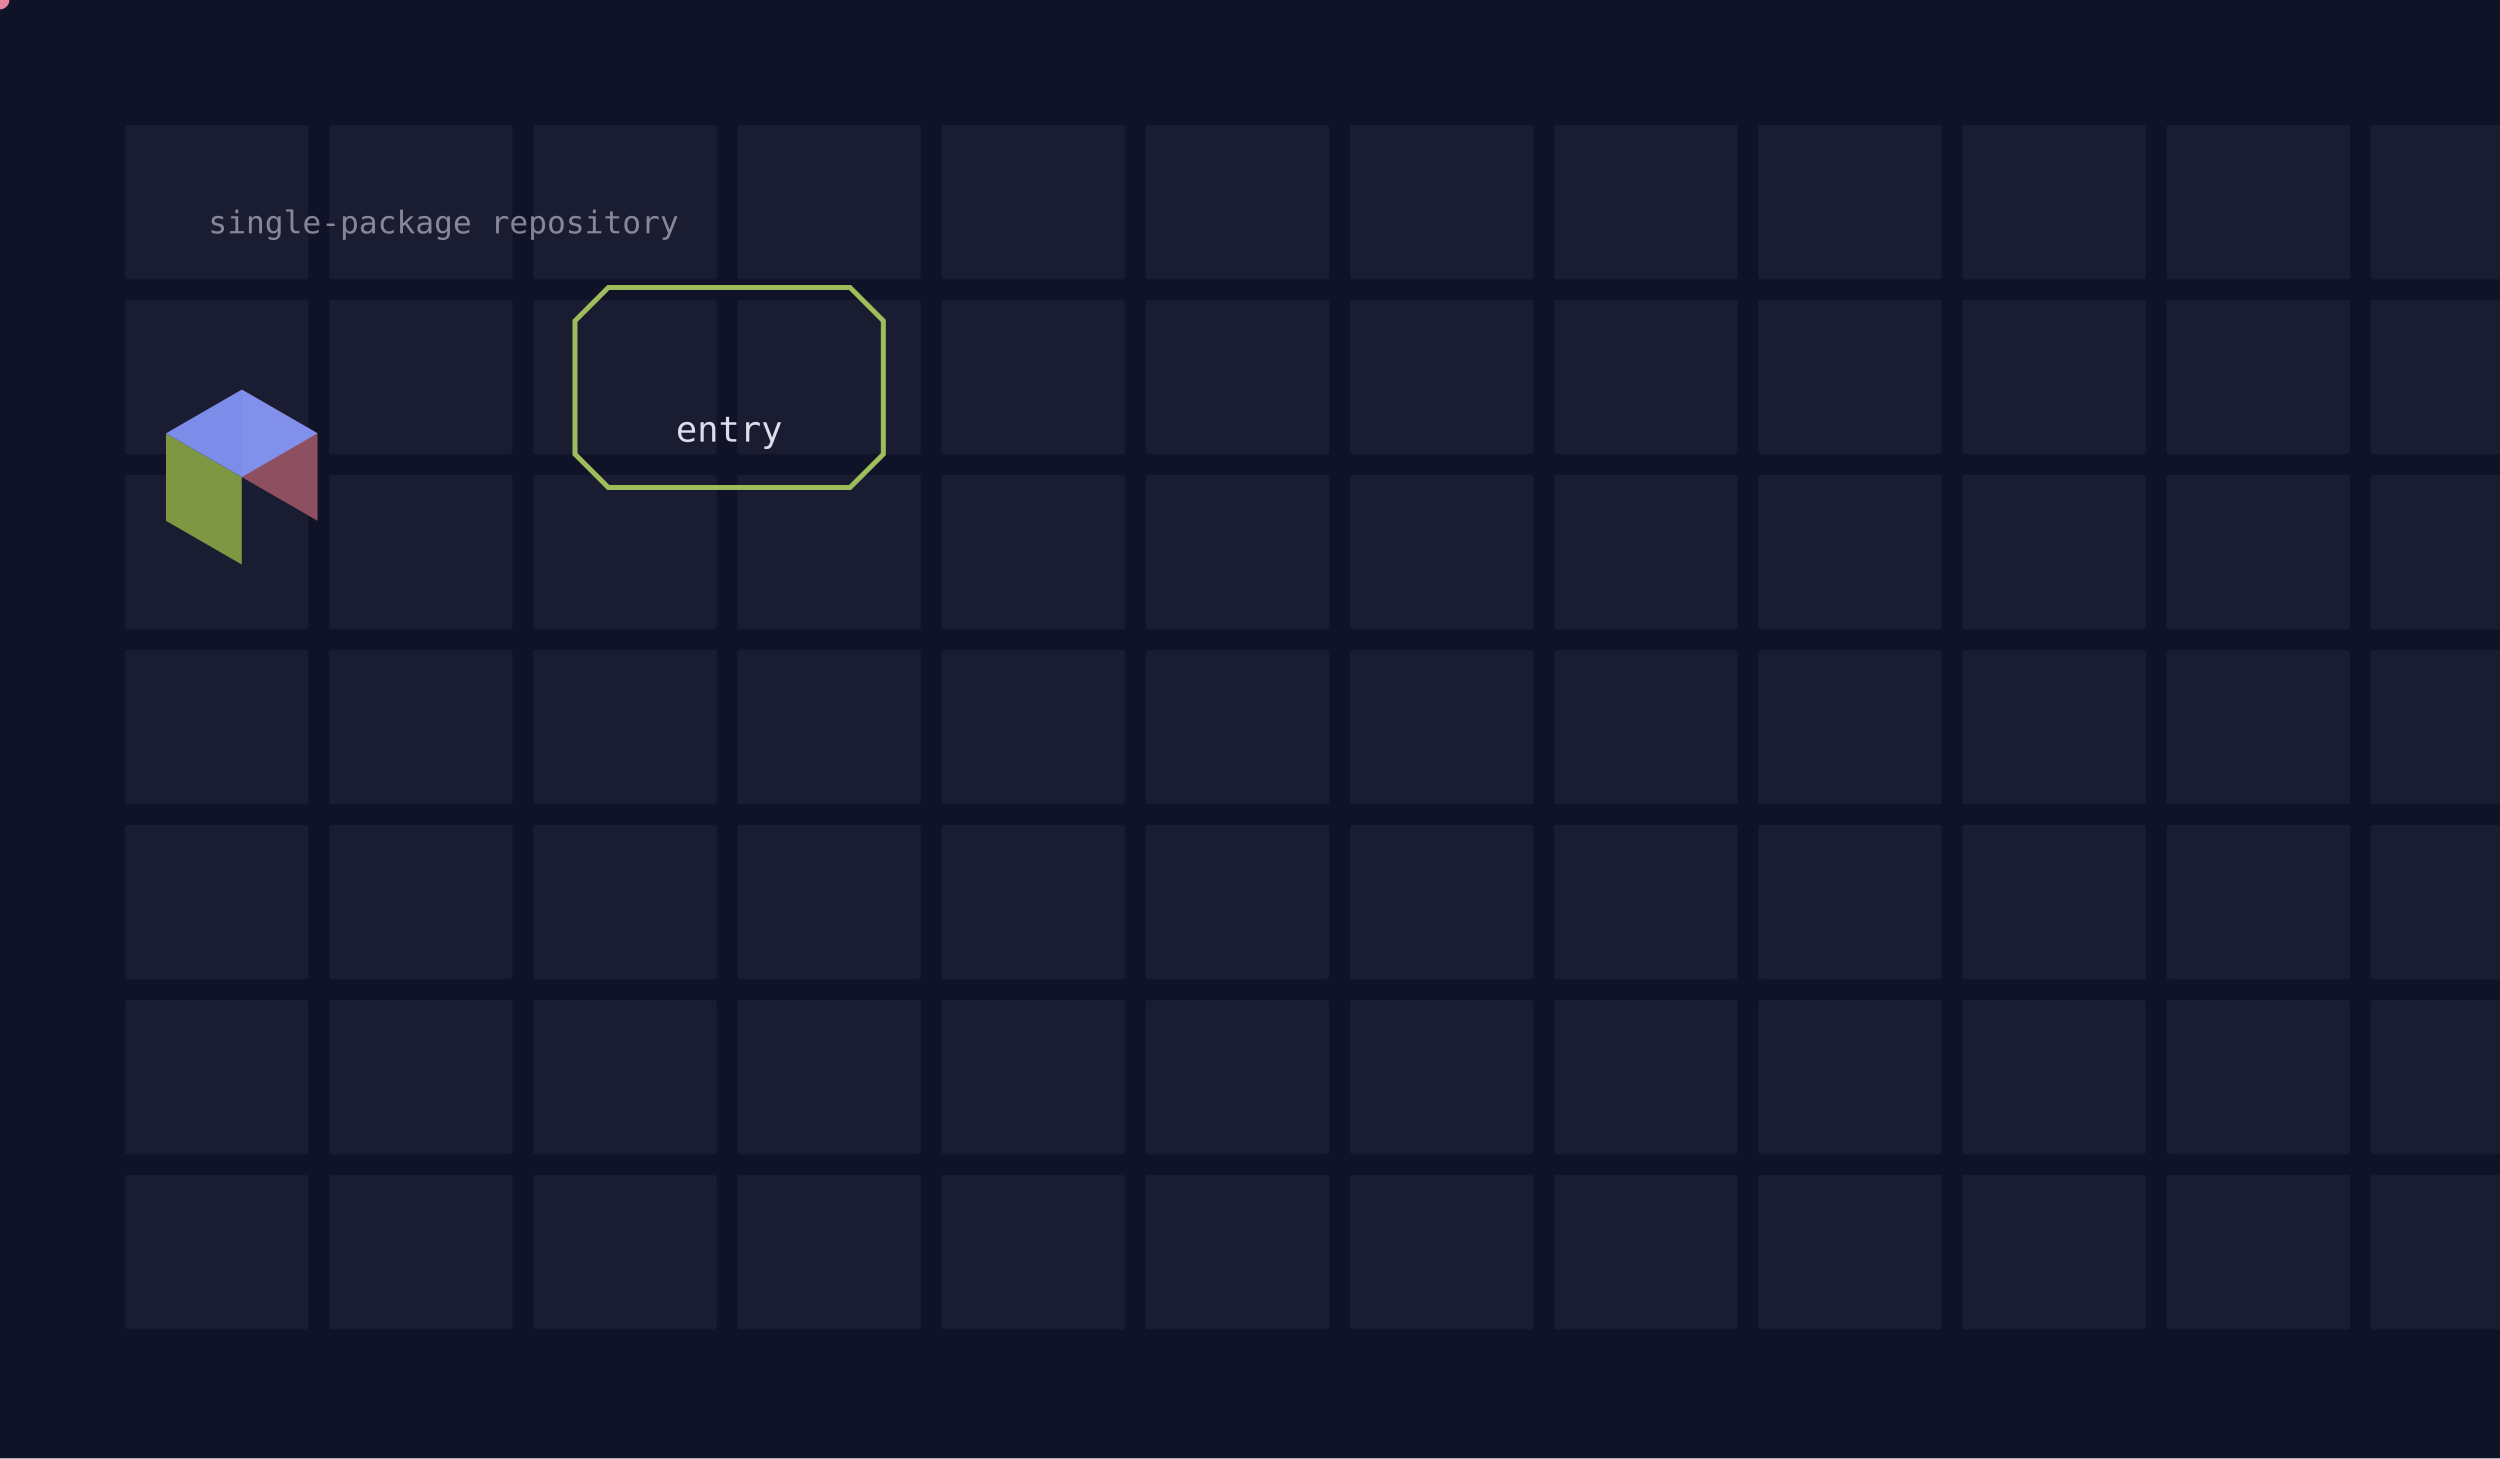
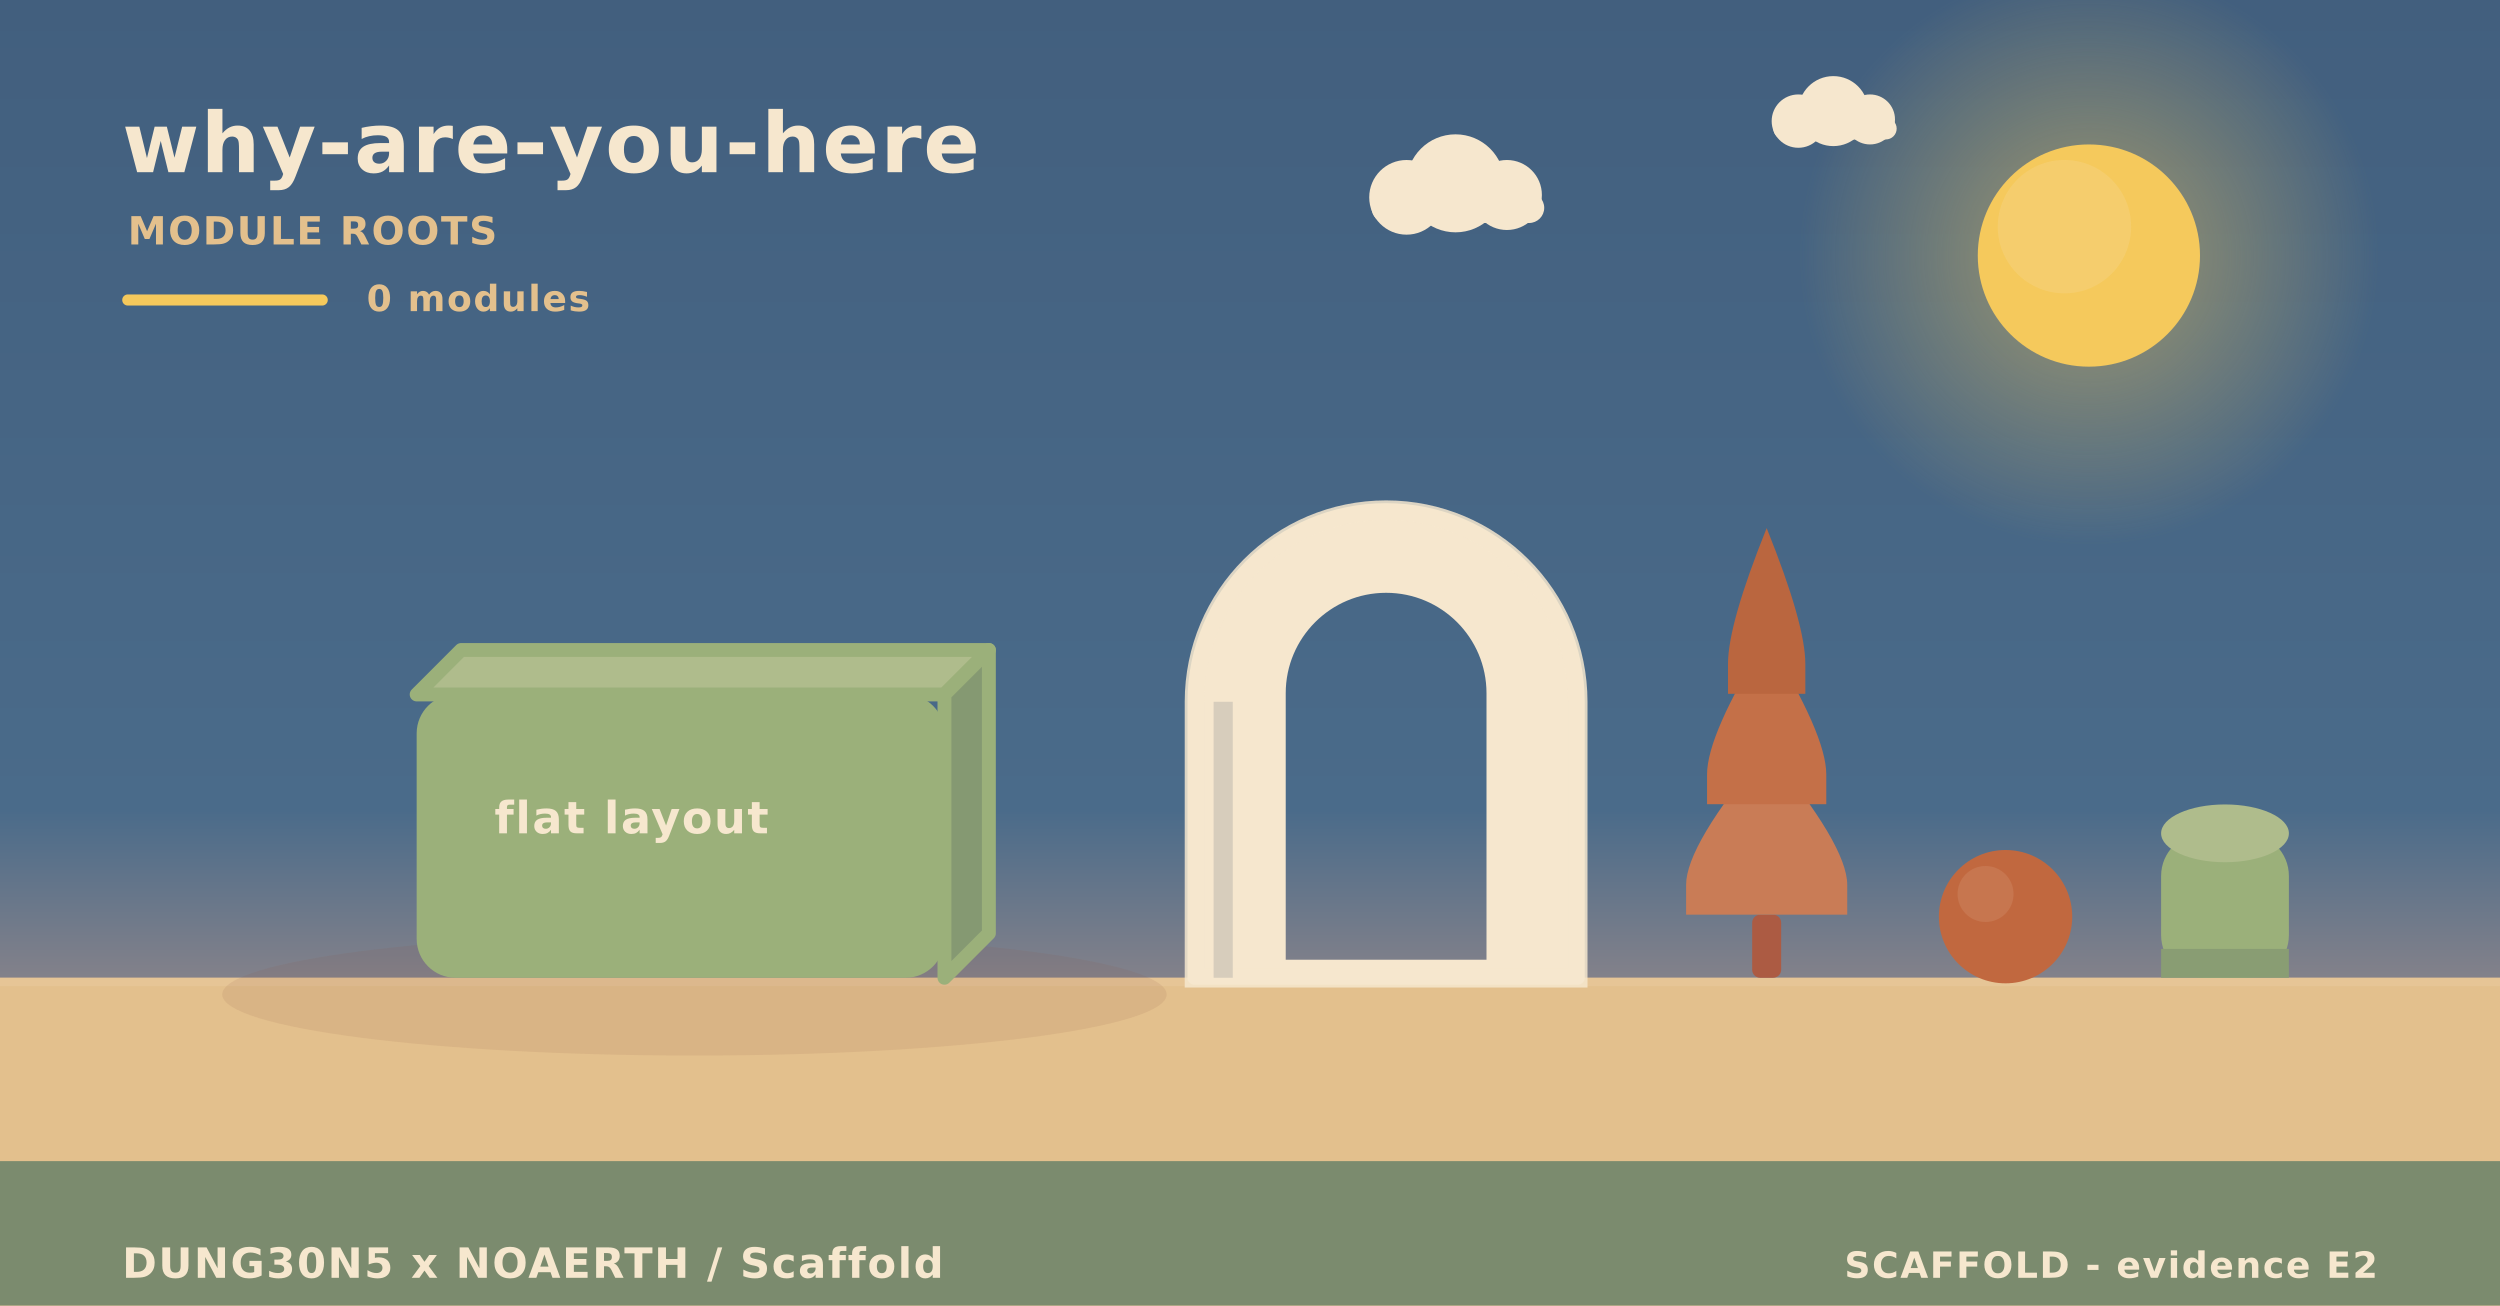
- <svg xmlns="http://www.w3.org/2000/svg" viewBox="0 0 1200 700" width="1200" height="700" role="img" aria-label="why-are-you-here architecture">
-   <rect width="1200" height="700" fill="#101228" />
-   <defs>
-     <linearGradient id="ga" x1="0" y1="0" x2="1" y2="1">
-       <stop offset="0%" stop-color="#8093f1" />
-       <stop offset="100%" stop-color="#a7c957" />
-     </linearGradient>
-   </defs>
-   <rect x="60.00" y="60.00" width="88.00" height="74.00" rx="1.20" fill="#f2f2ff" opacity="0.05" />
-   <rect x="158.00" y="60.00" width="88.00" height="74.00" rx="1.20" fill="#f2f2ff" opacity="0.05" />
-   <rect x="256.00" y="60.00" width="88.00" height="74.00" rx="1.20" fill="#f2f2ff" opacity="0.05" />
-   <rect x="354.00" y="60.00" width="88.00" height="74.00" rx="1.20" fill="#f2f2ff" opacity="0.05" />
-   <rect x="452.00" y="60.00" width="88.00" height="74.00" rx="1.20" fill="#f2f2ff" opacity="0.05" />
-   <rect x="550.00" y="60.00" width="88.00" height="74.00" rx="1.20" fill="#f2f2ff" opacity="0.05" />
-   <rect x="648.00" y="60.00" width="88.00" height="74.00" rx="1.20" fill="#f2f2ff" opacity="0.05" />
-   <rect x="746.00" y="60.00" width="88.00" height="74.00" rx="1.20" fill="#f2f2ff" opacity="0.05" />
-   <rect x="844.00" y="60.00" width="88.00" height="74.00" rx="1.20" fill="#f2f2ff" opacity="0.05" />
-   <rect x="942.00" y="60.00" width="88.00" height="74.00" rx="1.20" fill="#f2f2ff" opacity="0.05" />
-   <rect x="1040.00" y="60.00" width="88.00" height="74.00" rx="1.20" fill="#f2f2ff" opacity="0.05" />
-   <rect x="1138.00" y="60.00" width="88.00" height="74.00" rx="1.20" fill="#f2f2ff" opacity="0.05" />
-   <rect x="60.00" y="144.00" width="88.00" height="74.00" rx="1.20" fill="#f2f2ff" opacity="0.05" />
-   <rect x="158.00" y="144.00" width="88.00" height="74.00" rx="1.20" fill="#f2f2ff" opacity="0.05" />
-   <rect x="256.00" y="144.00" width="88.00" height="74.00" rx="1.20" fill="#f2f2ff" opacity="0.05" />
-   <rect x="354.00" y="144.00" width="88.00" height="74.00" rx="1.20" fill="#f2f2ff" opacity="0.05" />
-   <rect x="452.00" y="144.00" width="88.00" height="74.00" rx="1.20" fill="#f2f2ff" opacity="0.05" />
-   <rect x="550.00" y="144.00" width="88.00" height="74.00" rx="1.20" fill="#f2f2ff" opacity="0.05" />
-   <rect x="648.00" y="144.00" width="88.00" height="74.00" rx="1.20" fill="#f2f2ff" opacity="0.05" />
-   <rect x="746.00" y="144.00" width="88.00" height="74.00" rx="1.20" fill="#f2f2ff" opacity="0.05" />
-   <rect x="844.00" y="144.00" width="88.00" height="74.00" rx="1.20" fill="#f2f2ff" opacity="0.05" />
-   <rect x="942.00" y="144.00" width="88.00" height="74.00" rx="1.20" fill="#f2f2ff" opacity="0.05" />
-   <rect x="1040.00" y="144.00" width="88.00" height="74.00" rx="1.20" fill="#f2f2ff" opacity="0.05" />
-   <rect x="1138.00" y="144.00" width="88.00" height="74.00" rx="1.20" fill="#f2f2ff" opacity="0.05" />
-   <rect x="60.00" y="228.00" width="88.00" height="74.00" rx="1.20" fill="#f2f2ff" opacity="0.05" />
-   <rect x="158.00" y="228.00" width="88.00" height="74.00" rx="1.20" fill="#f2f2ff" opacity="0.05" />
-   <rect x="256.00" y="228.00" width="88.00" height="74.00" rx="1.20" fill="#f2f2ff" opacity="0.05" />
-   <rect x="354.00" y="228.00" width="88.00" height="74.00" rx="1.20" fill="#f2f2ff" opacity="0.05" />
-   <rect x="452.00" y="228.00" width="88.00" height="74.00" rx="1.20" fill="#f2f2ff" opacity="0.05" />
-   <rect x="550.00" y="228.00" width="88.00" height="74.00" rx="1.20" fill="#f2f2ff" opacity="0.05" />
-   <rect x="648.00" y="228.00" width="88.00" height="74.00" rx="1.20" fill="#f2f2ff" opacity="0.05" />
-   <rect x="746.00" y="228.00" width="88.00" height="74.00" rx="1.20" fill="#f2f2ff" opacity="0.05" />
-   <rect x="844.00" y="228.00" width="88.00" height="74.00" rx="1.20" fill="#f2f2ff" opacity="0.05" />
-   <rect x="942.00" y="228.00" width="88.00" height="74.00" rx="1.20" fill="#f2f2ff" opacity="0.05" />
-   <rect x="1040.00" y="228.00" width="88.00" height="74.00" rx="1.20" fill="#f2f2ff" opacity="0.05" />
-   <rect x="1138.00" y="228.00" width="88.00" height="74.00" rx="1.20" fill="#f2f2ff" opacity="0.05" />
-   <rect x="60.00" y="312.00" width="88.00" height="74.00" rx="1.20" fill="#f2f2ff" opacity="0.05" />
-   <rect x="158.00" y="312.00" width="88.00" height="74.00" rx="1.20" fill="#f2f2ff" opacity="0.05" />
-   <rect x="256.00" y="312.00" width="88.00" height="74.00" rx="1.20" fill="#f2f2ff" opacity="0.05" />
-   <rect x="354.00" y="312.00" width="88.00" height="74.00" rx="1.20" fill="#f2f2ff" opacity="0.05" />
-   <rect x="452.00" y="312.00" width="88.00" height="74.00" rx="1.20" fill="#f2f2ff" opacity="0.05" />
-   <rect x="550.00" y="312.00" width="88.00" height="74.00" rx="1.20" fill="#f2f2ff" opacity="0.05" />
-   <rect x="648.00" y="312.00" width="88.00" height="74.00" rx="1.20" fill="#f2f2ff" opacity="0.05" />
-   <rect x="746.00" y="312.00" width="88.00" height="74.00" rx="1.20" fill="#f2f2ff" opacity="0.05" />
-   <rect x="844.00" y="312.00" width="88.00" height="74.00" rx="1.20" fill="#f2f2ff" opacity="0.05" />
-   <rect x="942.00" y="312.00" width="88.00" height="74.00" rx="1.20" fill="#f2f2ff" opacity="0.05" />
-   <rect x="1040.00" y="312.00" width="88.00" height="74.00" rx="1.20" fill="#f2f2ff" opacity="0.05" />
-   <rect x="1138.00" y="312.00" width="88.00" height="74.00" rx="1.20" fill="#f2f2ff" opacity="0.05" />
-   <rect x="60.00" y="396.00" width="88.00" height="74.00" rx="1.20" fill="#f2f2ff" opacity="0.05" />
-   <rect x="158.00" y="396.00" width="88.00" height="74.00" rx="1.20" fill="#f2f2ff" opacity="0.05" />
-   <rect x="256.00" y="396.00" width="88.00" height="74.00" rx="1.20" fill="#f2f2ff" opacity="0.05" />
-   <rect x="354.00" y="396.00" width="88.00" height="74.00" rx="1.20" fill="#f2f2ff" opacity="0.05" />
-   <rect x="452.00" y="396.00" width="88.00" height="74.00" rx="1.20" fill="#f2f2ff" opacity="0.05" />
-   <rect x="550.00" y="396.00" width="88.00" height="74.00" rx="1.20" fill="#f2f2ff" opacity="0.05" />
-   <rect x="648.00" y="396.00" width="88.00" height="74.00" rx="1.20" fill="#f2f2ff" opacity="0.05" />
-   <rect x="746.00" y="396.00" width="88.00" height="74.00" rx="1.20" fill="#f2f2ff" opacity="0.05" />
-   <rect x="844.00" y="396.00" width="88.00" height="74.00" rx="1.20" fill="#f2f2ff" opacity="0.05" />
-   <rect x="942.00" y="396.00" width="88.00" height="74.00" rx="1.20" fill="#f2f2ff" opacity="0.05" />
-   <rect x="1040.00" y="396.00" width="88.00" height="74.00" rx="1.20" fill="#f2f2ff" opacity="0.05" />
-   <rect x="1138.00" y="396.00" width="88.00" height="74.00" rx="1.20" fill="#f2f2ff" opacity="0.05" />
-   <rect x="60.00" y="480.00" width="88.00" height="74.00" rx="1.20" fill="#f2f2ff" opacity="0.05" />
-   <rect x="158.00" y="480.00" width="88.00" height="74.00" rx="1.20" fill="#f2f2ff" opacity="0.05" />
-   <rect x="256.00" y="480.00" width="88.00" height="74.00" rx="1.20" fill="#f2f2ff" opacity="0.05" />
-   <rect x="354.00" y="480.00" width="88.00" height="74.00" rx="1.20" fill="#f2f2ff" opacity="0.05" />
-   <rect x="452.00" y="480.00" width="88.00" height="74.00" rx="1.20" fill="#f2f2ff" opacity="0.05" />
-   <rect x="550.00" y="480.00" width="88.00" height="74.00" rx="1.20" fill="#f2f2ff" opacity="0.05" />
-   <rect x="648.00" y="480.00" width="88.00" height="74.00" rx="1.20" fill="#f2f2ff" opacity="0.05" />
-   <rect x="746.00" y="480.00" width="88.00" height="74.00" rx="1.20" fill="#f2f2ff" opacity="0.05" />
-   <rect x="844.00" y="480.00" width="88.00" height="74.00" rx="1.20" fill="#f2f2ff" opacity="0.05" />
-   <rect x="942.00" y="480.00" width="88.00" height="74.00" rx="1.20" fill="#f2f2ff" opacity="0.05" />
-   <rect x="1040.00" y="480.00" width="88.00" height="74.00" rx="1.20" fill="#f2f2ff" opacity="0.05" />
-   <rect x="1138.00" y="480.00" width="88.00" height="74.00" rx="1.20" fill="#f2f2ff" opacity="0.05" />
-   <rect x="60.00" y="564.00" width="88.00" height="74.00" rx="1.20" fill="#f2f2ff" opacity="0.05" />
-   <rect x="158.00" y="564.00" width="88.00" height="74.00" rx="1.20" fill="#f2f2ff" opacity="0.05" />
-   <rect x="256.00" y="564.00" width="88.00" height="74.00" rx="1.20" fill="#f2f2ff" opacity="0.05" />
-   <rect x="354.00" y="564.00" width="88.00" height="74.00" rx="1.20" fill="#f2f2ff" opacity="0.05" />
-   <rect x="452.00" y="564.00" width="88.00" height="74.00" rx="1.20" fill="#f2f2ff" opacity="0.05" />
-   <rect x="550.00" y="564.00" width="88.00" height="74.00" rx="1.20" fill="#f2f2ff" opacity="0.05" />
-   <rect x="648.00" y="564.00" width="88.00" height="74.00" rx="1.20" fill="#f2f2ff" opacity="0.05" />
-   <rect x="746.00" y="564.00" width="88.00" height="74.00" rx="1.20" fill="#f2f2ff" opacity="0.05" />
-   <rect x="844.00" y="564.00" width="88.00" height="74.00" rx="1.20" fill="#f2f2ff" opacity="0.05" />
-   <rect x="942.00" y="564.00" width="88.00" height="74.00" rx="1.20" fill="#f2f2ff" opacity="0.05" />
-   <rect x="1040.00" y="564.00" width="88.00" height="74.00" rx="1.20" fill="#f2f2ff" opacity="0.05" />
-   <rect x="1138.00" y="564.00" width="88.00" height="74.00" rx="1.20" fill="#f2f2ff" opacity="0.05" />
-   <path d="M292.00,138.00 H408.00 L424.00,154.00 V218.00 L408.00,234.00 H292.00 L276.00,218.00 V154.00 Z" fill="none" stroke="rgba(128,147,241,0.550)" stroke-width="1.80" opacity="0.90" />
-   <polygon points="116.05,229.00 152.42,250.00 152.42,208.00 116.05,187.00" fill="#945363" opacity="0.95" />
-   <polygon points="79.67,250.00 116.05,271.00 116.05,229.00 79.67,208.00" fill="#829d44" opacity="0.95" />
-   <polygon points="116.05,187.00 152.42,208.00 116.05,229.00 79.67,208.00" fill="#8093f1" opacity="0.95" />
-   <text x="350" y="212" font-family="ui-monospace,Menlo,monospace" font-size="17" fill="rgba(242,242,255,0.900)" text-anchor="middle">entry</text>
+ <svg xmlns="http://www.w3.org/2000/svg" width="900" height="470" viewBox="0 0 900 470" role="img" aria-label="why-are-you-here - how it is built">
+   <linearGradient id="skya" x1="0" y1="0" x2="0" y2="1">
+     <stop offset="0" stop-color="#425f7e" />
+     <stop offset="0.62" stop-color="#4a6b8a" />
+     <stop offset="1" stop-color="#f3ad8a" />
+   </linearGradient>
+   <rect width="900" height="470" fill="url(#skya)" />
+   <radialGradient id="suna">
+     <stop offset="0.35" stop-color="#f5c95c" stop-opacity="0.34" />
+     <stop offset="1" stop-color="#f5c95c" stop-opacity="0" />
+   </radialGradient>
+   <circle cx="752" cy="92" r="104" fill="url(#suna)" />
+   <circle cx="752" cy="92" r="40" fill="#f5c95c" />
+   <circle cx="743.2" cy="81.6" r="24" fill="#f5d27e" opacity="0.5" />
  <g>
-     <path d="M292.00,138.00 H408.00 L424.00,154.00 V218.00 L408.00,234.00 H292.00 L276.00,218.00 V154.00 Z" fill="none" stroke="#a7c957" stroke-width="2.40" opacity="0.90" />
-     <animate attributeName="opacity" values="0.25;1.0;0.25" dur="22.4s" begin="0.0s" repeatCount="indefinite" />
+     <circle cx="524" cy="66" r="17.64" fill="#f6e7ce" />
+     <circle cx="506.36" cy="71.04" r="13.44" fill="#f6e7ce" />
+     <circle cx="542.48" cy="70.2" r="12.6" fill="#f6e7ce" />
+     <rect x="493.76" y="69.36" width="62.16" height="10.92" rx="5.46" fill="#f6e7ce" />
+     <animateTransform attributeName="transform" type="translate" values="0 0;24 0;0 0" dur="36s" begin="0s" repeatCount="indefinite" />
  </g>
-   <g opacity="0.9">
-     <circle cx="0.00" cy="0.00" r="4.50" fill="#ff8fab" opacity="1.00" />
-     <animateTransform attributeName="transform" type="translate" values="350.00,184.00 350.00,184.00" dur="7.467s" begin="0.0s" repeatCount="indefinite" />
-     <animateTransform attributeName="transform" type="translate" values="350.00,184.00 350.00,184.00" dur="7.467s" begin="3.733s" repeatCount="indefinite" />
+   <g>
+     <circle cx="660" cy="40" r="12.6" fill="#f6e7ce" />
+     <circle cx="647.4" cy="43.6" r="9.6" fill="#f6e7ce" />
+     <circle cx="673.2" cy="43" r="9" fill="#f6e7ce" />
+     <rect x="638.4" y="42.4" width="44.4" height="7.8" rx="3.9" fill="#f6e7ce" />
+     <animateTransform attributeName="transform" type="translate" values="0 0;-18 0;0 0" dur="46s" begin="3s" repeatCount="indefinite" />
  </g>
-   <text x="100" y="112" font-family="ui-monospace,Menlo,monospace" font-size="15" fill="rgba(242,242,255,0.500)">single-package repository</text>
+   <rect x="0" y="352" width="900" height="118" fill="#e3c08d" />
+   <rect x="0" y="352" width="900" height="3" fill="#e6c596" />
+   <text x="44" y="62" font-family="Verdana,DejaVu Sans,sans-serif" font-size="30" font-weight="700" letter-spacing="0.6" fill="#f6e7ce" text-anchor="start">why-are-you-here</text>
+   <text x="46" y="88" font-family="Verdana,DejaVu Sans,sans-serif" font-size="14" font-weight="700" letter-spacing="0.6" fill="#e3c08d" text-anchor="start">MODULE ROOTS</text>
+   <rect x="44" y="106" width="74" height="4" rx="2" fill="#f5c95c" />
+   <text x="132" y="112" font-family="Verdana,DejaVu Sans,sans-serif" font-size="13" font-weight="700" letter-spacing="0.6" fill="#e3c08d" text-anchor="start">0 modules</text>
+   <ellipse cx="250" cy="358" rx="170" ry="22" fill="rgba(138,90,68,0.11)" />
+   <path d="M150,250 L340,250 L356,234 L166,234 Z" fill="#afbc8c" stroke="#9bb07a" stroke-width="5" stroke-linejoin="round" />
+   <path d="M340,250 L356,234 L356,336 L340,352 Z" fill="#859972" stroke="#9bb07a" stroke-width="5" stroke-linejoin="round" />
+   <rect x="150" y="250" width="190" height="102" rx="14" fill="#9bb07a" />
+   <text x="178" y="300" font-family="Verdana,DejaVu Sans,sans-serif" font-size="16" font-weight="700" letter-spacing="0.6" fill="#f6e7ce" text-anchor="start">flat layout</text>
+   <path d="M430,352 L430,252.64 A69,69 0 0 1 568,252.64 L568,352 Z M460.36,348 L460.36,249.55 A38.64,38.64 0 0 1 537.64,249.55 L537.64,348 Z" fill="#f6e7ce" fill-rule="evenodd" stroke="#f6e7ce" stroke-width="5" stroke-linejoin="round" />
+   <path d="M430,352 L430,252.64 A69,69 0 0 1 568,252.64 L568,352 Z" fill="none" stroke="#f6e7ce" stroke-width="7" stroke-linecap="round" opacity="0.85" />
+   <rect x="436.9" y="252.64" width="6.9" height="99.36" fill="#d7cdbc" />
+   <rect x="630.78" y="329.28" width="10.44" height="22.72" rx="2.9" fill="#ac5b43" />
+   <path d="M636,269.64 Q607,304.23 607,318.54 Q607,329.28 607,329.28 L665,329.28 Q665,329.28 665,318.54 Q665,304.23 636,269.64 Z" fill="#c97c56" />
+   <path d="M636,229.88 Q614.54,264.47 614.54,278.78 Q614.54,289.52 614.54,289.52 L657.46,289.52 Q657.46,289.52 657.46,278.78 Q657.46,264.47 636,229.88 Z" fill="#c47048" />
+   <path d="M636,190.12 Q622.08,224.71 622.08,239.02 Q622.08,249.76 622.08,249.76 L649.92,249.76 Q649.92,249.76 649.92,239.02 Q649.92,224.71 636,190.12 Z" fill="#ba663f" />
+   <circle cx="722" cy="330" r="24" fill="#c1683f" />
+   <circle cx="714.8" cy="321.84" r="10.08" fill="#cc815c" opacity="0.55" />
+   <rect x="778" y="300" width="46" height="52" rx="15.33" fill="#9bb07a" />
+   <ellipse cx="801" cy="300" rx="23" ry="10.4" fill="#afbc8c" />
+   <rect x="778" y="341.6" width="46" height="10.4" fill="#899d73" />
+   <rect x="0" y="418" width="900" height="52" rx="0" fill="#75886c" opacity="0.94" />
+   <text x="44" y="460" font-family="Verdana,DejaVu Sans,sans-serif" font-size="15" font-weight="700" letter-spacing="0.6" fill="#f6e7ce" text-anchor="start">DUNG30N5 x NOAERTH  /  Scaffold</text>
+   <text x="856" y="460" font-family="Verdana,DejaVu Sans,sans-serif" font-size="13" font-weight="700" letter-spacing="0.6" fill="#f6e7ce" text-anchor="end">SCAFFOLD  -  evidence E2</text>
</svg>
